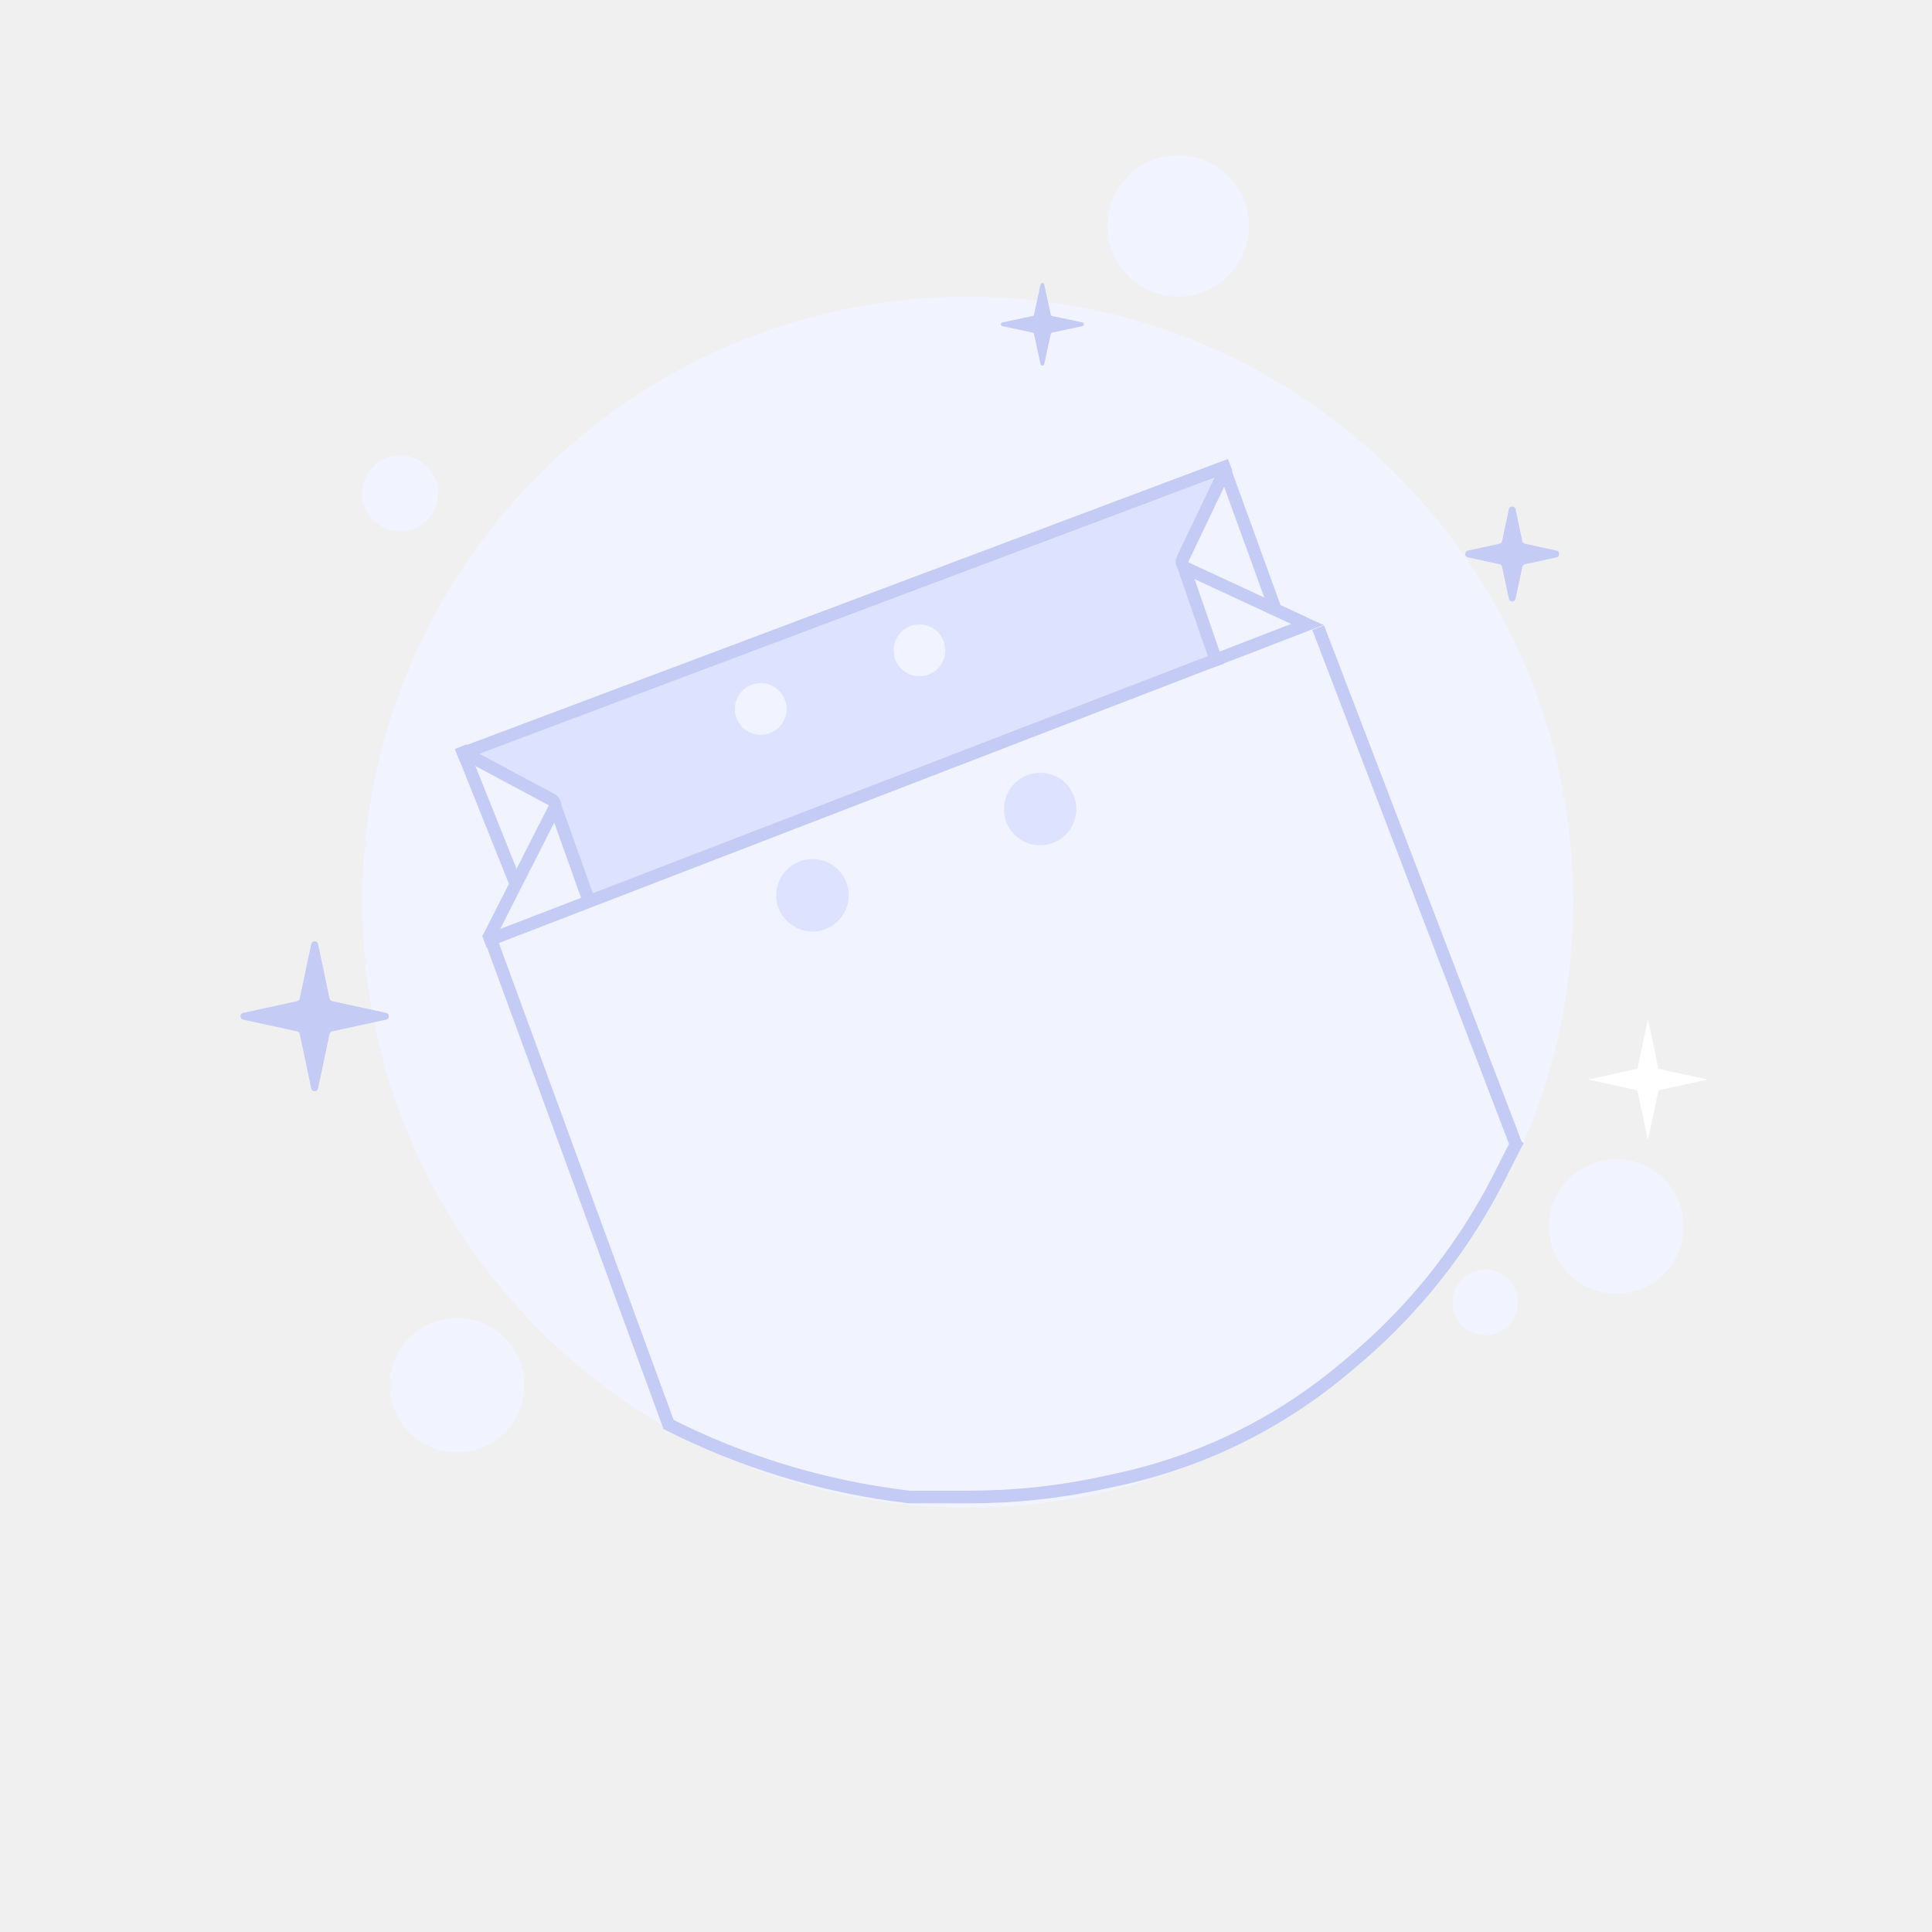
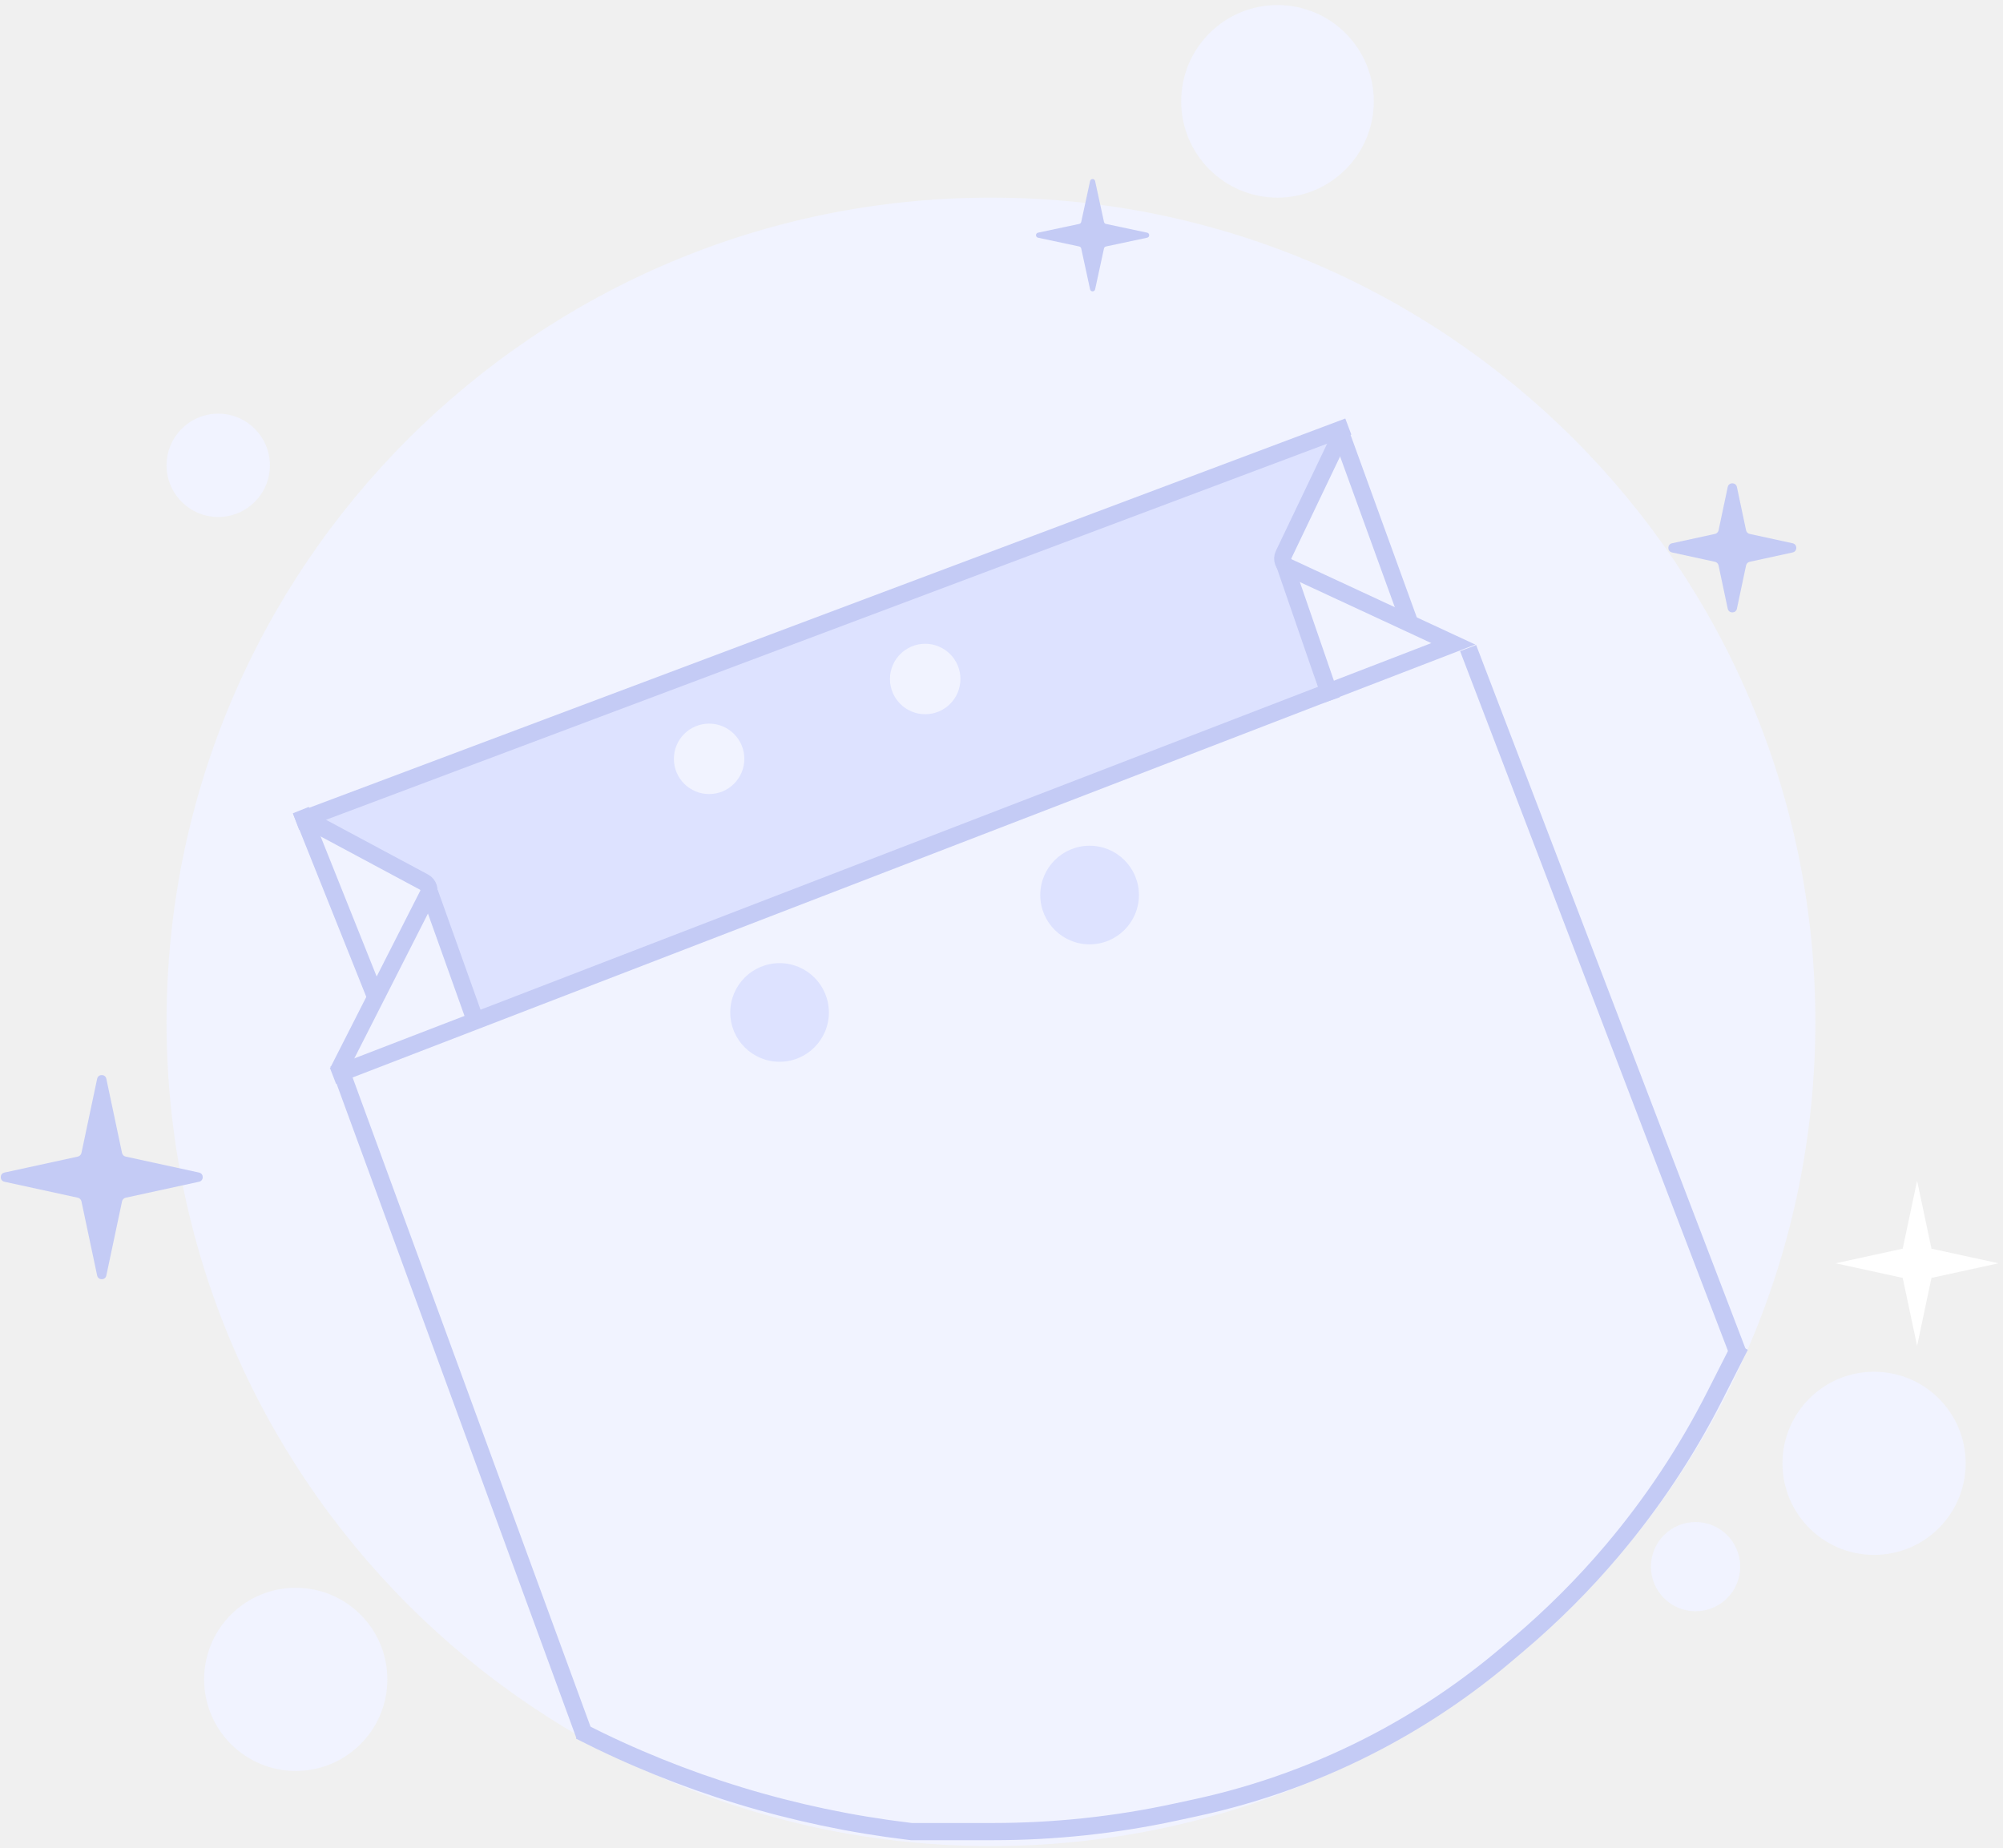
- <svg xmlns="http://www.w3.org/2000/svg" width="306" height="306" viewBox="0 0 306 306" fill="none">
-   <circle cx="153.273" cy="142.892" r="95.898" fill="#F1F3FF" />
-   <circle cx="63.386" cy="78.14" r="6.011" fill="#F1F3FF" />
-   <circle cx="186.605" cy="35.791" r="11.202" fill="#F1F3FF" />
-   <circle cx="72.402" cy="219.392" r="10.655" fill="#F1F3FF" />
-   <circle cx="256.002" cy="194.256" r="10.655" fill="#F1F3FF" />
-   <circle cx="235.238" cy="206.277" r="5.191" fill="#F1F3FF" />
-   <path d="M158.752 51.658C158.435 51.591 158.435 51.139 158.752 51.071L163.542 50.053C163.657 50.028 163.748 49.938 163.773 49.823L164.804 45.067C164.872 44.752 165.322 44.752 165.39 45.067L166.422 49.823C166.447 49.938 166.537 50.028 166.652 50.053L171.442 51.071C171.759 51.139 171.759 51.591 171.442 51.658L166.652 52.677C166.537 52.701 166.447 52.791 166.422 52.907L165.39 57.663C165.322 57.978 164.872 57.978 164.804 57.663L163.773 52.907C163.748 52.791 163.657 52.701 163.542 52.677L158.752 51.658Z" fill="#C4CBF5" />
-   <path d="M49.3 149.515C49.423 148.938 50.247 148.938 50.37 149.515L52.196 158.145C52.241 158.355 52.404 158.52 52.615 158.566L61.155 160.426C61.728 160.551 61.728 161.369 61.155 161.494L52.615 163.354C52.404 163.4 52.241 163.565 52.196 163.775L50.37 172.405C50.247 172.982 49.423 172.982 49.3 172.405L47.474 163.775C47.429 163.565 47.266 163.4 47.056 163.354L38.515 161.494C37.942 161.369 37.942 160.551 38.515 160.426L47.056 158.566C47.266 158.52 47.429 158.355 47.474 158.145L49.3 149.515Z" fill="#C4CBF5" />
-   <path d="M238.978 80.665C239.1 80.088 239.925 80.088 240.047 80.665L241.113 85.7C241.157 85.91 241.321 86.075 241.531 86.12L246.528 87.209C247.101 87.334 247.101 88.152 246.528 88.277L241.531 89.365C241.321 89.411 241.157 89.576 241.113 89.786L240.047 94.82C239.925 95.398 239.1 95.398 238.978 94.82L237.912 89.786C237.868 89.576 237.704 89.411 237.494 89.365L232.498 88.277C231.924 88.152 231.924 87.334 232.498 87.209L237.494 86.12C237.704 86.075 237.868 85.91 237.912 85.7L238.978 80.665Z" fill="#C4CBF5" />
-   <path d="M261.007 161.378L262.68 169.283L270.473 170.981L262.68 172.678L261.007 180.584L259.333 172.678L251.541 170.981L259.333 169.283L261.007 161.378Z" fill="white" />
-   <path d="M207.643 99.45L78.413 148.902L106.008 225.675L122.674 233.052L143.438 237.424L164.476 236.604L176.77 234.418L187.699 231.14L205.731 221.85L221.031 209.829L222.212 208.302C228.88 199.683 234.792 190.504 239.883 180.868L207.643 99.45Z" fill="#F1F3FF" />
-   <path d="M88.249 127.044L74.588 119.394L193.163 74.587L186.879 90.16L191.524 104.641L93.44 142.071L88.249 127.044Z" fill="#DDE2FF" />
-   <path d="M105.461 225.401V225.401C117.418 231.515 130.363 235.463 143.696 237.063L144.029 237.103L153.535 237.103C160.656 237.103 167.757 236.345 174.717 234.842L177.074 234.333C184.516 232.727 191.701 230.103 198.427 226.536V226.536C203.675 223.753 208.609 220.414 213.144 216.577L214.615 215.332C218.551 212.002 222.203 208.35 225.533 204.414V204.414C230.195 198.904 234.2 192.869 237.466 186.432L240.429 180.594" stroke="#C4CBF5" stroke-width="2" />
-   <path d="M77.364 147.762L106.007 225.93" stroke="#C4CBF5" stroke-width="2" />
-   <path d="M208.78 99.403L240.203 181.508" stroke="#C4CBF5" stroke-width="2" />
-   <path d="M72.447 119.621L194.844 73.629" stroke="#C4CBF5" stroke-width="2" />
-   <path d="M76.732 149.17L207.059 98.909L187.846 89.987C187.295 89.731 187.058 89.073 187.321 88.524L194.012 74.524" stroke="#C4CBF5" stroke-width="2" />
-   <path d="M73.545 119.243L87.321 126.63C87.845 126.911 88.049 127.558 87.779 128.088L77.364 148.582" stroke="#C4CBF5" stroke-width="2" />
-   <path d="M72.993 118.254L81.87 140.444" stroke="#C4CBF5" stroke-width="2" />
-   <path d="M87.976 127.864L93.44 143.164" stroke="#C4CBF5" stroke-width="2" />
-   <path d="M187.425 89.614L192.889 105.46" stroke="#C4CBF5" stroke-width="2" />
-   <path d="M194.107 74.78L201.95 96.397" stroke="#C4CBF5" stroke-width="2" />
-   <circle cx="128.684" cy="141.798" r="5.737" fill="#DDE2FF" />
-   <circle cx="120.488" cy="112.291" r="4.098" fill="#F1F3FF" />
-   <circle cx="164.748" cy="128.137" r="5.737" fill="#DDE2FF" />
-   <circle cx="145.624" cy="103.001" r="4.098" fill="#F1F3FF" />
+ <svg xmlns="http://www.w3.org/2000/svg" width="233" height="215" viewBox="0 0 233 215" fill="none">
+   <g clip-path="url(#clip0_2_29)">
+     <path d="M115.273 214.79C168.236 214.79 211.171 171.855 211.171 118.892C211.171 65.929 168.236 22.994 115.273 22.994C62.31 22.994 19.375 65.929 19.375 118.892C19.375 171.855 62.31 214.79 115.273 214.79Z" fill="#F1F3FF" />
+     <path d="M25.386 60.15C28.705 60.15 31.396 57.459 31.396 54.14C31.396 50.82 28.705 48.129 25.386 48.129C22.066 48.129 19.375 50.82 19.375 54.14C19.375 57.459 22.066 60.15 25.386 60.15Z" fill="#F1F3FF" />
+     <path d="M148.605 22.993C154.792 22.993 159.807 17.978 159.807 11.791C159.807 5.605 154.792 0.59 148.605 0.59C142.418 0.59 137.403 5.605 137.403 11.791C137.403 17.978 142.418 22.993 148.605 22.993Z" fill="#F1F3FF" />
+     <path d="M34.402 206.047C40.287 206.047 45.058 201.277 45.058 195.392C45.058 189.507 40.287 184.737 34.402 184.737C28.518 184.737 23.747 189.507 23.747 195.392C23.747 201.277 28.518 206.047 34.402 206.047Z" fill="#F1F3FF" />
+     <path d="M218.002 180.911C223.887 180.911 228.657 176.141 228.657 170.256C228.657 164.371 223.887 159.601 218.002 159.601C212.117 159.601 207.347 164.371 207.347 170.256C207.347 176.141 212.117 180.911 218.002 180.911Z" fill="#F1F3FF" />
+     <path d="M197.238 187.468C200.105 187.468 202.429 185.144 202.429 182.277C202.429 179.41 200.105 177.086 197.238 177.086C194.371 177.086 192.047 179.41 192.047 182.277C192.047 185.144 194.371 187.468 197.238 187.468Z" fill="#F1F3FF" />
+     <path d="M120.752 27.658C120.435 27.591 120.435 27.139 120.752 27.071L125.542 26.053C125.657 26.028 125.748 25.938 125.773 25.823L126.804 21.067C126.872 20.752 127.322 20.752 127.39 21.067L128.422 25.823C128.447 25.938 128.537 26.028 128.652 26.053L133.442 27.071C133.759 27.139 133.759 27.591 133.442 27.658L128.652 28.677C128.537 28.701 128.447 28.791 128.422 28.907L127.39 33.663C127.322 33.978 126.872 33.978 126.804 33.663L125.773 28.907C125.748 28.791 125.657 28.701 125.542 28.677L120.752 27.658Z" fill="#C4CBF5" />
+     <path d="M11.3 125.515C11.423 124.938 12.247 124.938 12.37 125.515L14.196 134.145C14.241 134.355 14.405 134.52 14.615 134.566L23.155 136.426C23.729 136.551 23.729 137.369 23.155 137.494L14.615 139.354C14.405 139.4 14.241 139.565 14.196 139.775L12.37 148.405C12.247 148.982 11.423 148.982 11.3 148.405L9.474 139.775C9.429 139.565 9.266 139.4 9.056 139.354L0.515 137.494C-0.058 137.369 -0.058 136.551 0.515 136.426L9.056 134.566C9.266 134.52 9.429 134.355 9.474 134.145L11.3 125.515Z" fill="#C4CBF5" />
+     <path d="M200.978 56.665C201.1 56.088 201.925 56.088 202.047 56.665L203.113 61.7C203.157 61.91 203.321 62.075 203.531 62.12L208.528 63.209C209.101 63.334 209.101 64.152 208.528 64.277L203.531 65.365C203.321 65.411 203.157 65.576 203.113 65.786L202.047 70.82C201.925 71.398 201.1 71.398 200.978 70.82L199.912 65.786C199.868 65.576 199.704 65.411 199.494 65.365L194.498 64.277C193.924 64.152 193.924 63.334 194.498 63.209L199.494 62.12C199.704 62.075 199.868 61.91 199.912 61.7L200.978 56.665Z" fill="#C4CBF5" />
+     <path d="M223.007 137.378L224.68 145.283L232.473 146.981L224.68 148.678L223.007 156.584L221.333 148.678L213.541 146.981L221.333 145.283L223.007 137.378Z" fill="white" />
+     <path d="M169.643 75.45L40.413 124.902L68.008 201.675L84.674 209.052L105.438 213.424L126.476 212.604L138.77 210.418L149.699 207.14L167.731 197.85L183.031 185.829L184.212 184.302C190.88 175.683 196.792 166.504 201.883 156.868L169.643 75.45Z" fill="#F1F3FF" />
+     <path d="M50.249 103.044L36.588 95.394L155.163 50.587L148.879 66.16L153.524 80.641L55.44 118.071L50.249 103.044Z" fill="#DDE2FF" />
+     <path d="M67.461 201.401C79.418 207.515 92.363 211.463 105.696 213.063L106.029 213.103H115.535C122.656 213.103 129.757 212.345 136.717 210.842L139.074 210.333C146.516 208.727 153.701 206.103 160.427 202.536C165.675 199.753 170.609 196.414 175.144 192.577L176.615 191.332C180.551 188.002 184.203 184.35 187.533 180.414C192.195 174.904 196.2 168.869 199.466 162.432L202.429 156.594" stroke="#C4CBF5" stroke-width="2" />
+     <path d="M39.364 123.762L68.007 201.93" stroke="#C4CBF5" stroke-width="2" />
+     <path d="M170.78 75.403L202.203 157.508" stroke="#C4CBF5" stroke-width="2" />
+     <path d="M34.447 95.621L156.844 49.629" stroke="#C4CBF5" stroke-width="2" />
+     <path d="M38.732 125.17L169.059 74.909L149.846 65.987C149.295 65.731 149.058 65.073 149.321 64.524L156.012 50.524" stroke="#C4CBF5" stroke-width="2" />
+     <path d="M35.545 95.243L49.321 102.63C49.845 102.911 50.048 103.558 49.779 104.088L39.364 124.582" stroke="#C4CBF5" stroke-width="2" />
+     <path d="M34.993 94.254L43.87 116.444" stroke="#C4CBF5" stroke-width="2" />
+     <path d="M49.976 103.864L55.44 119.164" stroke="#C4CBF5" stroke-width="2" />
+     <path d="M149.425 65.614L154.889 81.46" stroke="#C4CBF5" stroke-width="2" />
+     <path d="M156.107 50.78L163.95 72.397" stroke="#C4CBF5" stroke-width="2" />
+     <path d="M90.684 123.536C93.853 123.536 96.421 120.967 96.421 117.798C96.421 114.629 93.853 112.061 90.684 112.061C87.515 112.061 84.947 114.629 84.947 117.798C84.947 120.967 87.515 123.536 90.684 123.536Z" fill="#DDE2FF" />
+     <path d="M82.488 92.389C84.751 92.389 86.586 90.554 86.586 88.291C86.586 86.028 84.751 84.193 82.488 84.193C80.225 84.193 78.39 86.028 78.39 88.291C78.39 90.554 80.225 92.389 82.488 92.389Z" fill="#F1F3FF" />
+     <path d="M126.748 109.874C129.917 109.874 132.486 107.306 132.486 104.137C132.486 100.968 129.917 98.4 126.748 98.4C123.579 98.4 121.01 100.968 121.01 104.137C121.01 107.306 123.579 109.874 126.748 109.874Z" fill="#DDE2FF" />
+     <path d="M107.624 83.099C109.887 83.099 111.722 81.264 111.722 79.001C111.722 76.738 109.887 74.903 107.624 74.903C105.361 74.903 103.526 76.738 103.526 79.001C103.526 81.264 105.361 83.099 107.624 83.099Z" fill="#F1F3FF" />
+   </g>
+   <defs>
+     <clipPath id="clip0_2_29">
+       <rect width="233" height="215" fill="white" />
+     </clipPath>
+   </defs>
</svg>
